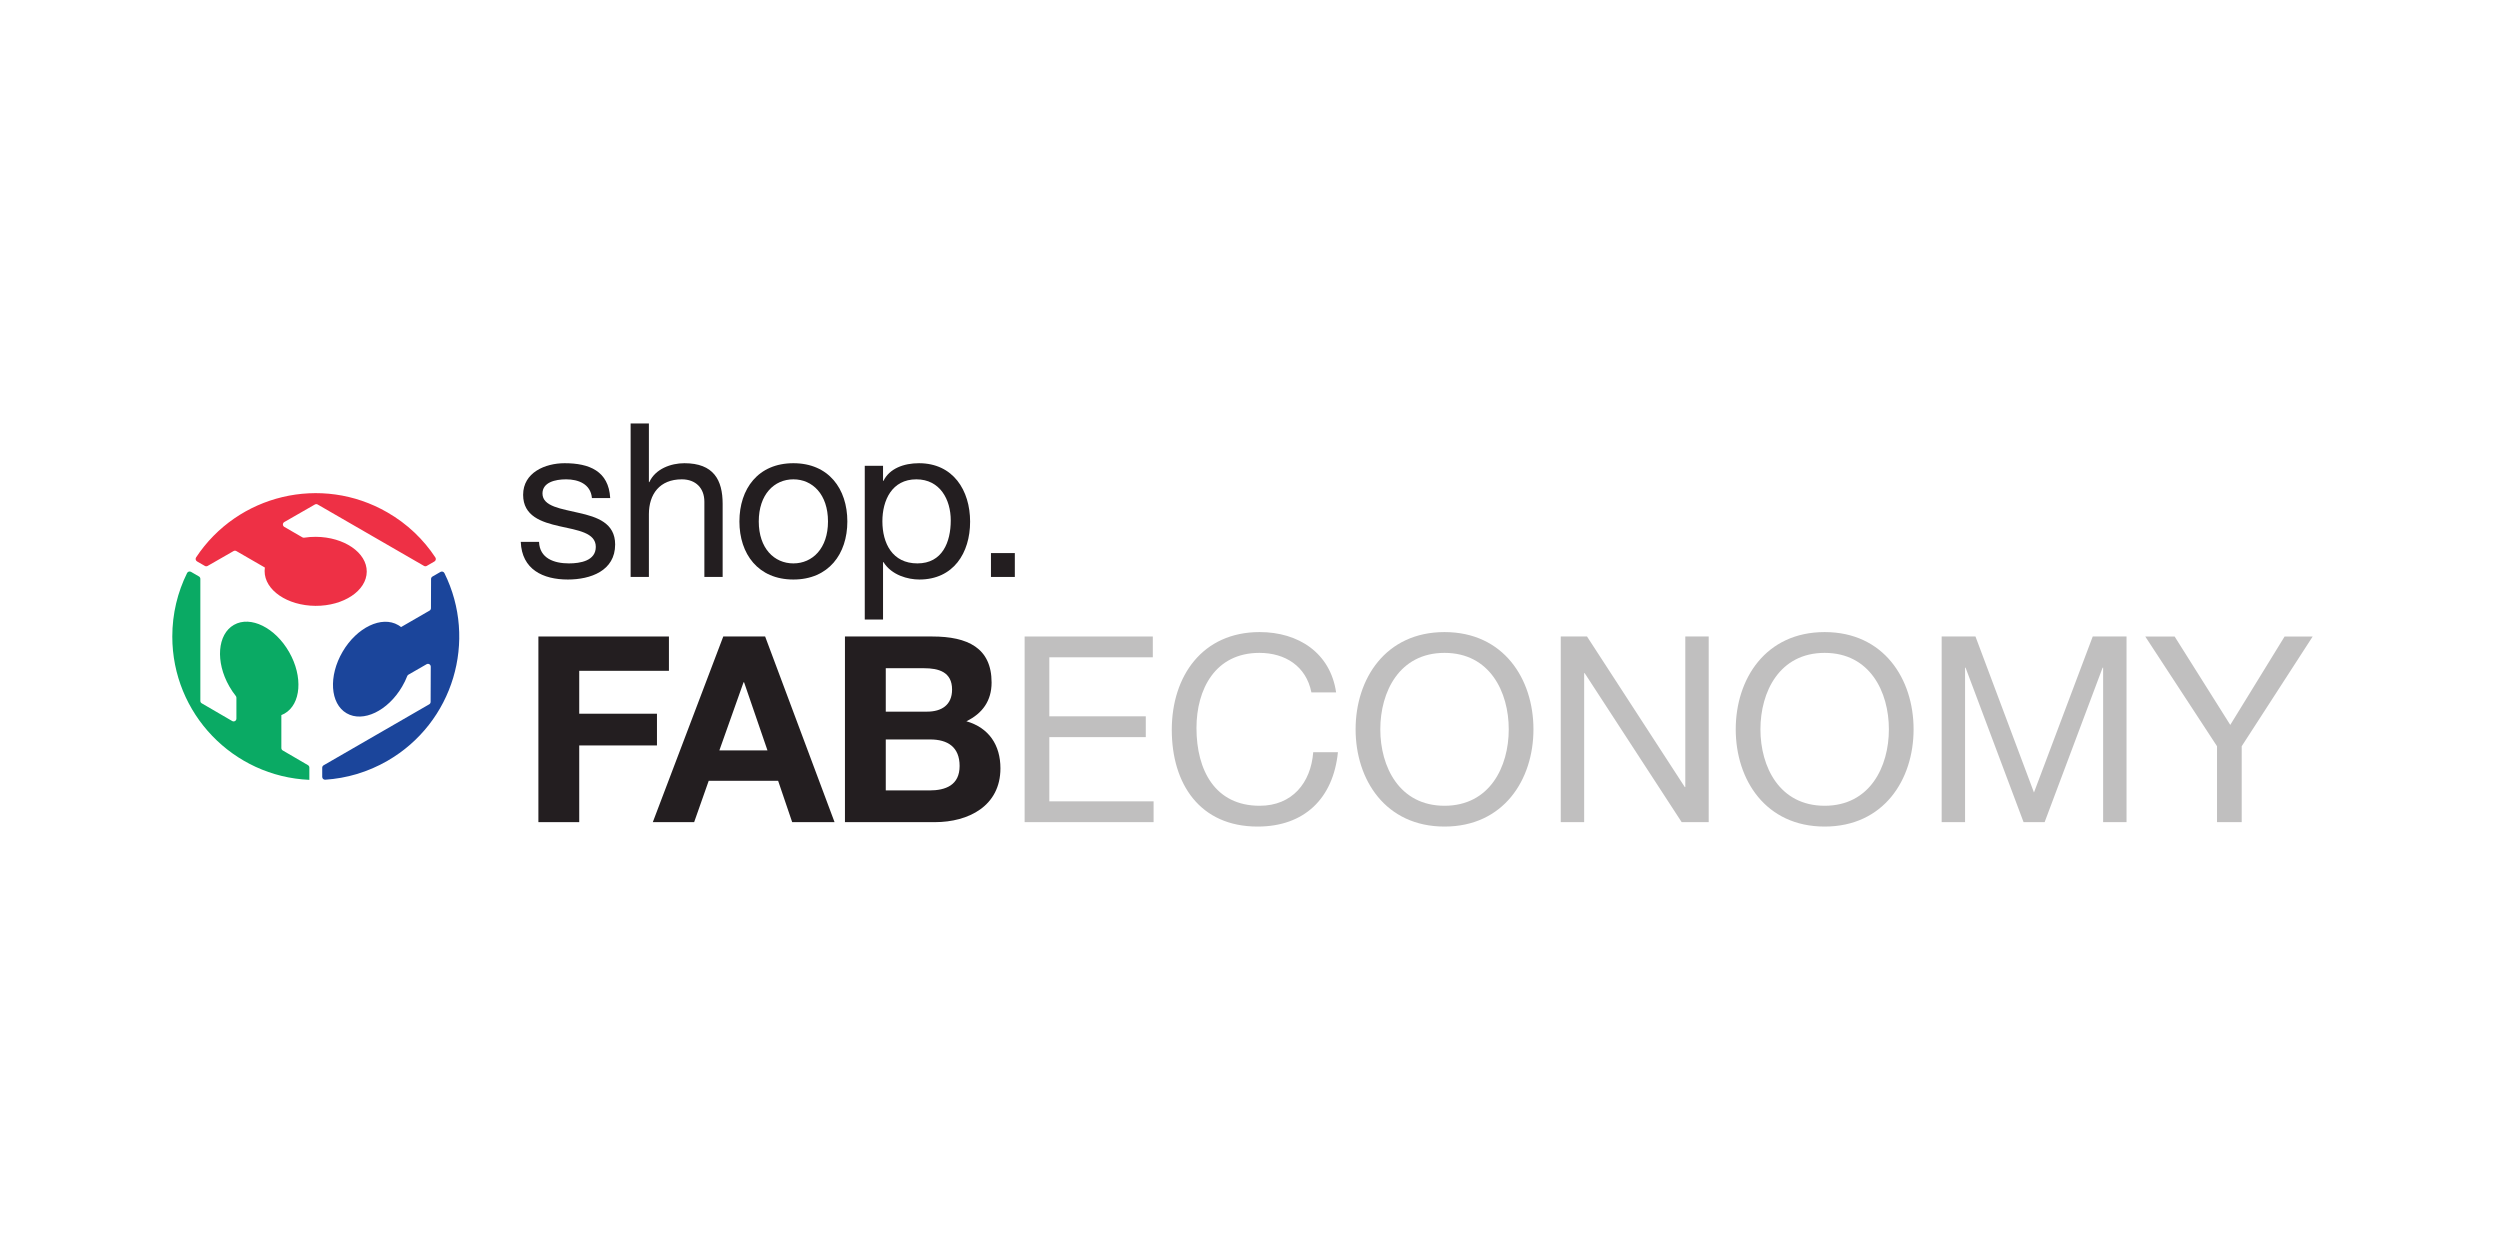
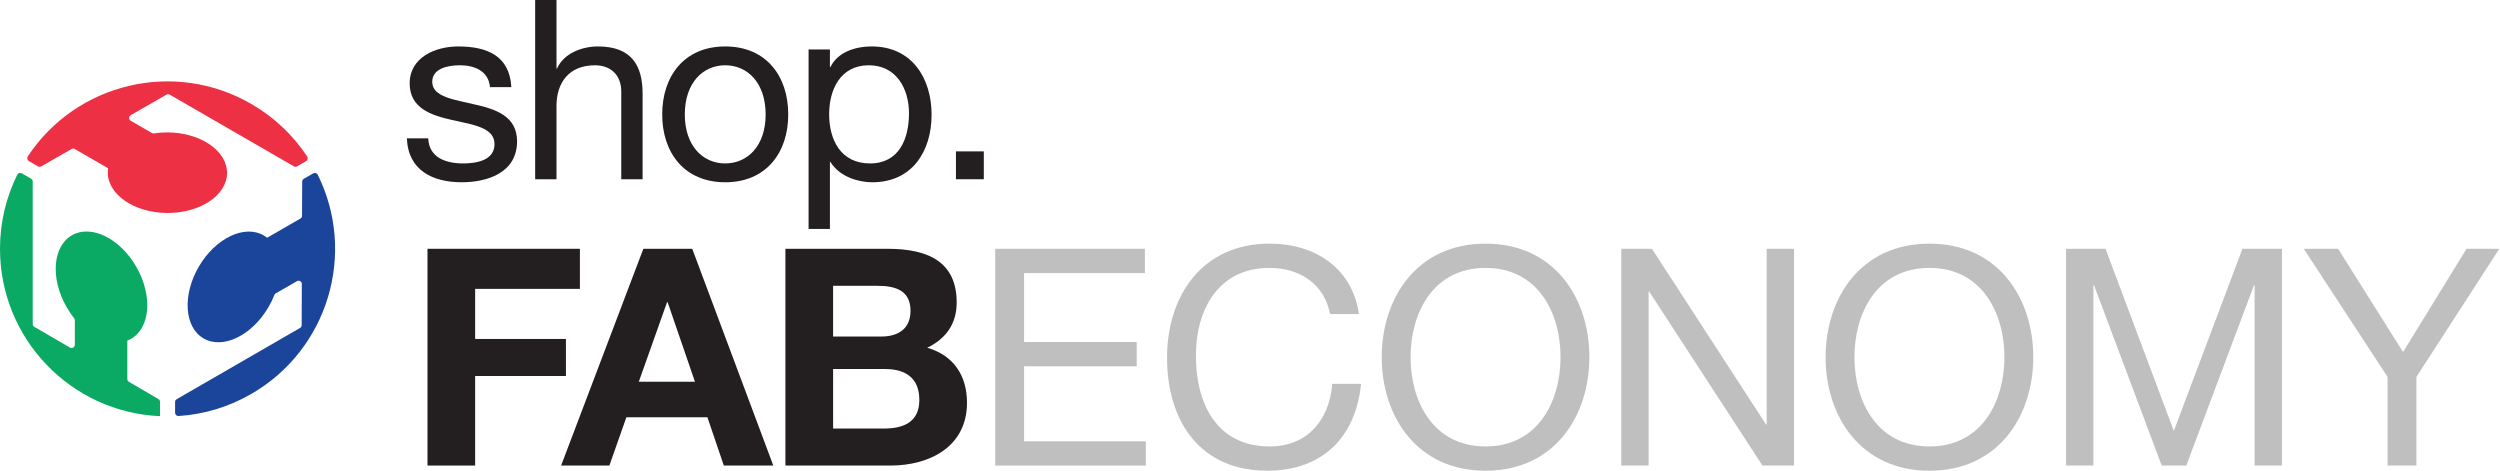
- <svg xmlns="http://www.w3.org/2000/svg" version="1.1" id="shopfab" x="0px" y="0px" width="500px" height="250px" viewBox="0 0 500 250" enable-background="new 0 0 500 250" xml:space="preserve">
-   <g>
-     <path fill="#0AAA64" d="M61.87,155.971v-2.457c0-0.199-0.106-0.383-0.277-0.483l-5.046-2.941c-0.172-0.1-0.277-0.284-0.277-0.483   v-6.588c0.211-0.085,0.425-0.18,0.626-0.297c3.317-1.879,3.737-7.387,0.943-12.287c-2.785-4.905-7.735-7.352-11.047-5.465   c-3.315,1.878-3.739,7.383-0.942,12.285c0.398,0.702,0.841,1.353,1.313,1.945c0.077,0.097,0.119,0.214,0.119,0.337v4.188   c0,0.431-0.467,0.7-0.84,0.483l-6.094-3.546c-0.172-0.1-0.278-0.284-0.278-0.483v-24.406c0-0.2-0.106-0.384-0.279-0.484   l-1.586-0.916c-0.28-0.162-0.644-0.056-0.788,0.234c-1.896,3.834-2.958,8.133-2.958,12.698   C34.46,142.728,46.611,155.305,61.87,155.971" />
-     <path fill="#EE3045" d="M46.713,110.212c0.173-0.099,0.385-0.099,0.557,0.001l5.702,3.293c-0.033,0.228-0.048,0.462-0.048,0.697   c-0.022,3.811,4.525,6.928,10.167,6.967c5.641,0.032,10.235-3.029,10.258-6.841c0.022-3.809-4.534-6.924-10.173-6.964   c-0.803-0.005-1.587,0.054-2.338,0.172c-0.123,0.019-0.247-0.003-0.355-0.066l-3.624-2.095c-0.373-0.216-0.372-0.754,0.002-0.968   l6.116-3.509c0.173-0.099,0.385-0.099,0.557,0.001l21.262,12.28c0.173,0.1,0.386,0.1,0.559,0l1.529-0.883   c0.279-0.161,0.37-0.528,0.193-0.797c-2.377-3.61-5.592-6.713-9.591-9.017c-13.22-7.635-29.972-3.564-38.27,9.001   c-0.177,0.269-0.087,0.636,0.191,0.797l1.564,0.903c0.172,0.1,0.385,0.1,0.557,0.001L46.713,110.212z" />
-     <path fill="#1B459B" d="M86.191,121.638c-0.001,0.199-0.107,0.382-0.279,0.482l-5.702,3.295c-0.18-0.148-0.366-0.28-0.573-0.398   c-3.287-1.922-8.27,0.459-11.117,5.328c-2.848,4.869-2.497,10.376,0.791,12.301c3.287,1.926,8.264-0.458,11.114-5.331   c0.408-0.69,0.751-1.397,1.023-2.103c0.045-0.116,0.126-0.212,0.234-0.275l3.632-2.092c0.373-0.215,0.839,0.056,0.838,0.486   l-0.027,7.047c-0.001,0.199-0.107,0.382-0.279,0.482l-21.123,12.199c-0.173,0.1-0.279,0.284-0.279,0.484v1.834   c0,0.323,0.274,0.586,0.596,0.565c4.263-0.276,8.511-1.505,12.459-3.782c13.185-7.618,18.044-24.086,11.384-37.541   c-0.143-0.289-0.507-0.396-0.787-0.235l-1.604,0.925c-0.172,0.099-0.279,0.283-0.28,0.482L86.191,121.638z" />
-   </g>
+ <svg xmlns="http://www.w3.org/2000/svg" version="1.1" id="shop" x="0px" y="0px" width="145.917px" height="27.475px" viewBox="0 0 145.917 27.475" enable-background="new 0 0 145.917 27.475" xml:space="preserve">
  <g>
    <g>
-       <path fill="#231E20" d="M107.681,127.299h26.105v6.864h-17.941v8.58h15.548v6.345h-15.548v15.34h-8.165V127.299z" />
-       <path fill="#231E20" d="M144.654,127.299h8.373l13.884,37.129h-8.476l-2.809-8.268h-13.884l-2.912,8.268h-8.268L144.654,127.299z     M143.874,150.076h9.62l-4.68-13.624h-0.104L143.874,150.076z" />
-       <path fill="#231E20" d="M168.99,127.299h17.473c7.072,0,11.856,2.288,11.856,9.204c0,3.641-1.82,6.188-5.044,7.749    c4.524,1.3,6.812,4.784,6.812,9.413c0,7.54-6.396,10.764-13.104,10.764H168.99V127.299z M177.155,142.328h8.268    c2.86,0,4.992-1.3,4.992-4.42c0-3.536-2.704-4.264-5.616-4.264h-7.644V142.328z M177.155,158.085h8.736    c3.224,0,6.032-1.04,6.032-4.889c0-3.796-2.392-5.304-5.876-5.304h-8.892V158.085z" />
-       <path fill="#C0BFBF" d="M204.924,127.299h25.637v4.16h-20.697v11.805h19.293v4.16h-19.293v12.844h20.854v4.16h-25.793V127.299z" />
-       <path fill="#C0BFBF" d="M262.28,138.48c-1.04-5.252-5.252-7.904-10.4-7.904c-8.841,0-12.585,7.28-12.585,15.028    c0,8.477,3.744,15.549,12.637,15.549c6.5,0,10.244-4.576,10.713-10.713h4.939c-0.936,9.257-6.708,14.873-16.068,14.873    c-11.544,0-17.16-8.528-17.16-19.345c0-10.765,6.136-19.553,17.576-19.553c7.748,0,14.145,4.16,15.289,12.064H262.28z" />
-       <path fill="#C0BFBF" d="M288.905,126.416c11.805,0,17.785,9.36,17.785,19.448c0,10.089-5.979,19.449-17.785,19.449    c-11.805,0-17.784-9.36-17.784-19.449C271.121,135.776,277.101,126.416,288.905,126.416z M288.905,161.153    c9.048,0,12.845-7.801,12.845-15.289s-3.797-15.288-12.845-15.288c-9.048,0-12.845,7.8-12.845,15.288    S279.858,161.153,288.905,161.153z" />
-       <path fill="#C0BFBF" d="M312.151,127.299h5.252l19.553,30.109h0.104v-30.109h4.681v37.129h-5.408l-19.397-29.797h-0.104v29.797    h-4.681V127.299z" />
-       <path fill="#C0BFBF" d="M364.932,126.416c11.805,0,17.785,9.36,17.785,19.448c0,10.089-5.98,19.449-17.785,19.449    s-17.785-9.36-17.785-19.449C347.147,135.776,353.128,126.416,364.932,126.416z M364.932,161.153    c9.049,0,12.845-7.801,12.845-15.289s-3.796-15.288-12.845-15.288s-12.845,7.8-12.845,15.288S355.883,161.153,364.932,161.153z" />
-       <path fill="#C0BFBF" d="M388.333,127.299h6.76l11.701,31.201l11.752-31.201h6.761v37.129h-4.681V133.54h-0.104l-11.597,30.889    h-4.212l-11.597-30.889h-0.104v30.889h-4.68V127.299z" />
-       <path fill="#C0BFBF" d="M448.342,149.244v15.185h-4.939v-15.185l-14.354-21.944h5.877l11.128,17.681l10.868-17.681h5.617    L448.342,149.244z" />
+       <path fill="#0AAA64" d="M9.341,24.291v-0.837c0-0.068-0.036-0.13-0.095-0.164l-1.719-1.002c-0.059-0.034-0.095-0.097-0.095-0.164    v-2.245c0.072-0.029,0.145-0.061,0.213-0.101c1.13-0.64,1.274-2.517,0.321-4.187c-0.949-1.672-2.636-2.505-3.764-1.862    c-1.13,0.64-1.274,2.516-0.321,4.186c0.136,0.239,0.287,0.461,0.447,0.663c0.026,0.033,0.04,0.073,0.04,0.115v1.427    c0,0.147-0.159,0.238-0.286,0.165l-2.077-1.208c-0.059-0.034-0.095-0.097-0.095-0.165v-8.317c0-0.068-0.036-0.131-0.095-0.165    l-0.54-0.312c-0.095-0.055-0.22-0.019-0.268,0.08C0.362,11.503,0,12.968,0,14.524C0,19.778,4.141,24.064,9.341,24.291" />
+       <path fill="#EE3045" d="M4.175,8.698c0.059-0.034,0.131-0.034,0.19,0l1.943,1.122c-0.011,0.078-0.017,0.157-0.017,0.237    c-0.008,1.299,1.542,2.361,3.465,2.374c1.922,0.011,3.488-1.032,3.496-2.331c0.007-1.298-1.545-2.36-3.467-2.373    C9.512,7.726,9.245,7.746,8.989,7.786C8.947,7.793,8.905,7.785,8.868,7.764L7.633,7.05C7.506,6.976,7.506,6.793,7.633,6.72    l2.084-1.196c0.059-0.034,0.131-0.034,0.19,0l7.246,4.185c0.059,0.034,0.131,0.034,0.19,0l0.521-0.301    c0.095-0.055,0.126-0.18,0.066-0.271c-0.81-1.23-1.906-2.288-3.268-3.073C10.157,3.462,4.448,4.849,1.621,9.131    c-0.06,0.092-0.03,0.217,0.065,0.272l0.533,0.308c0.059,0.034,0.131,0.034,0.19,0L4.175,8.698z" />
+       <path fill="#1B459B" d="M17.628,12.592c0,0.068-0.036,0.13-0.095,0.164l-1.943,1.123c-0.061-0.05-0.125-0.095-0.195-0.136    c-1.12-0.655-2.818,0.156-3.788,1.816c-0.971,1.659-0.851,3.536,0.27,4.192c1.12,0.656,2.816-0.156,3.787-1.816    c0.139-0.235,0.256-0.476,0.349-0.717c0.015-0.04,0.043-0.072,0.08-0.094l1.238-0.713c0.127-0.073,0.286,0.019,0.285,0.166    l-0.009,2.401c0,0.068-0.037,0.13-0.095,0.164l-7.198,4.157c-0.059,0.034-0.095,0.097-0.095,0.165v0.625    c0,0.11,0.093,0.2,0.203,0.193c1.453-0.094,2.9-0.513,4.246-1.289c4.493-2.596,6.149-8.208,3.879-12.793    c-0.049-0.099-0.173-0.135-0.268-0.08l-0.546,0.315c-0.059,0.034-0.095,0.096-0.095,0.164L17.628,12.592z" />
+     </g>
+     <g>
+       <g>
+         <path fill="#231E20" d="M24.951,14.521h8.896v2.339h-6.114v2.924h5.298v2.162h-5.298v5.227h-2.782V14.521z" />
+         <path fill="#231E20" d="M37.551,14.521h2.853l4.731,12.652h-2.888l-0.957-2.817h-4.731l-0.992,2.817h-2.817L37.551,14.521z      M37.285,22.282h3.278l-1.595-4.643h-0.035L37.285,22.282z" />
+         <path fill="#231E20" d="M45.844,14.521h5.954c2.41,0,4.04,0.78,4.04,3.136c0,1.241-0.62,2.109-1.719,2.64     c1.542,0.443,2.321,1.63,2.321,3.208c0,2.569-2.18,3.668-4.466,3.668h-6.132V14.521z M48.626,19.642h2.817     c0.975,0,1.701-0.443,1.701-1.506c0-1.205-0.921-1.453-1.914-1.453h-2.605V19.642z M48.626,25.012h2.977     c1.099,0,2.056-0.354,2.056-1.666c0-1.294-0.815-1.807-2.003-1.807h-3.03V25.012z" />
+         <path fill="#C0BFBF" d="M58.089,14.521h8.736v1.418h-7.053v4.023h6.574v1.418h-6.574v4.377h7.106v1.418h-8.79V14.521z" />
+         <path fill="#C0BFBF" d="M77.634,18.331c-0.354-1.79-1.79-2.694-3.544-2.694c-3.013,0-4.289,2.481-4.289,5.121     c0,2.889,1.276,5.299,4.306,5.299c2.215,0,3.491-1.559,3.651-3.651h1.683c-0.319,3.154-2.286,5.068-5.476,5.068     c-3.934,0-5.848-2.906-5.848-6.592c0-3.668,2.091-6.663,5.989-6.663c2.64,0,4.82,1.418,5.21,4.111H77.634z" />
+         <path fill="#C0BFBF" d="M86.707,14.22c4.023,0,6.06,3.19,6.06,6.627c0,3.438-2.038,6.628-6.06,6.628     c-4.023,0-6.06-3.19-6.06-6.628C80.647,17.409,82.684,14.22,86.707,14.22z M86.707,26.057c3.083,0,4.377-2.658,4.377-5.21     s-1.294-5.21-4.377-5.21c-3.083,0-4.377,2.658-4.377,5.21S83.624,26.057,86.707,26.057z" />
+         <path fill="#C0BFBF" d="M94.628,14.521h1.79l6.663,10.26h0.036v-10.26h1.595v12.652h-1.843l-6.61-10.154h-0.035v10.154h-1.595     V14.521z" />
+         <path fill="#C0BFBF" d="M112.615,14.22c4.023,0,6.061,3.19,6.061,6.627c0,3.438-2.038,6.628-6.061,6.628s-6.061-3.19-6.061-6.628     C106.554,17.409,108.592,14.22,112.615,14.22z M112.615,26.057c3.084,0,4.377-2.658,4.377-5.21s-1.294-5.21-4.377-5.21     s-4.377,2.658-4.377,5.21S109.531,26.057,112.615,26.057z" />
+         <path fill="#C0BFBF" d="M120.589,14.521h2.304l3.987,10.632l4.005-10.632h2.304v12.652h-1.595V16.647h-0.035l-3.952,10.526     h-1.435l-3.952-10.526h-0.036v10.526h-1.595V14.521z" />
+         <path fill="#C0BFBF" d="M141.038,21.999v5.174h-1.683v-5.174l-4.891-7.478h2.003l3.792,6.025l3.704-6.025h1.914L141.038,21.999z" />
+       </g>
+     </g>
+     <g>
+       <path fill="#231E20" d="M24.994,8.074c0.044,1.114,1.011,1.465,2.037,1.465c0.777,0,1.832-0.176,1.832-1.128    c0-0.967-1.231-1.128-2.476-1.407c-1.231-0.278-2.476-0.689-2.476-2.139c0-1.524,1.509-2.154,2.828-2.154    c1.67,0,3.004,0.527,3.106,2.374h-1.245C28.511,4.118,27.661,3.81,26.84,3.81c-0.747,0-1.612,0.205-1.612,0.967    c0,0.894,1.319,1.04,2.476,1.319c1.245,0.279,2.476,0.689,2.476,2.154c0,1.802-1.685,2.388-3.223,2.388    c-1.7,0-3.136-0.689-3.209-2.564H24.994z" />
+       <path fill="#231E20" d="M31.236,0h1.245v4h0.029c0.41-0.908,1.48-1.289,2.389-1.289c1.993,0,2.608,1.143,2.608,2.769v4.982h-1.246    V5.334c0-0.923-0.586-1.524-1.538-1.524c-1.509,0-2.242,1.011-2.242,2.374v4.279h-1.245V0z" />
+       <path fill="#231E20" d="M42.329,2.711c2.403,0,3.678,1.744,3.678,3.971c0,2.213-1.275,3.956-3.678,3.956s-3.678-1.744-3.678-3.956    C38.651,4.454,39.926,2.711,42.329,2.711z M42.329,9.539c1.304,0,2.359-1.026,2.359-2.857c0-1.846-1.055-2.872-2.359-2.872    c-1.304,0-2.359,1.026-2.359,2.872C39.97,8.513,41.025,9.539,42.329,9.539z" />
+       <path fill="#231E20" d="M47.194,2.887h1.246v1.026h0.029c0.41-0.835,1.377-1.202,2.418-1.202c2.33,0,3.487,1.846,3.487,3.986    s-1.143,3.942-3.458,3.942c-0.777,0-1.89-0.293-2.447-1.187h-0.029v3.912h-1.246V2.887z M50.71,3.81    c-1.67,0-2.315,1.436-2.315,2.857c0,1.495,0.674,2.872,2.389,2.872c1.7,0,2.271-1.451,2.271-2.93    C53.055,5.187,52.322,3.81,50.71,3.81z" />
+       <path fill="#231E20" d="M55.795,8.836h1.626v1.626h-1.626V8.836z" />
    </g>
  </g>
-   <g>
-     <path fill="#231E20" d="M107.807,108.38c0.129,3.268,2.967,4.3,5.977,4.3c2.279,0,5.375-0.516,5.375-3.311   c0-2.838-3.612-3.311-7.267-4.128c-3.612-0.817-7.267-2.021-7.267-6.278c0-4.472,4.429-6.321,8.299-6.321   c4.902,0,8.815,1.548,9.116,6.966h-3.655c-0.258-2.838-2.752-3.741-5.16-3.741c-2.193,0-4.73,0.602-4.73,2.838   c0,2.623,3.87,3.053,7.267,3.87c3.655,0.817,7.267,2.021,7.267,6.321c0,5.289-4.945,7.009-9.459,7.009   c-4.988,0-9.202-2.021-9.417-7.525H107.807z" />
-     <path fill="#231E20" d="M126.125,84.687h3.655v11.739h0.086c1.204-2.666,4.343-3.784,7.009-3.784c5.848,0,7.654,3.354,7.654,8.127   v14.62h-3.655v-15.05c0-2.709-1.72-4.472-4.515-4.472c-4.429,0-6.579,2.967-6.579,6.966v12.556h-3.655V84.687z" />
-     <path fill="#231E20" d="M158.676,92.642c7.052,0,10.793,5.117,10.793,11.653c0,6.493-3.741,11.61-10.793,11.61   s-10.793-5.117-10.793-11.61C147.883,97.759,151.624,92.642,158.676,92.642z M158.676,112.68c3.827,0,6.923-3.01,6.923-8.385   c0-5.418-3.096-8.428-6.923-8.428c-3.827,0-6.923,3.01-6.923,8.428C151.753,109.67,154.849,112.68,158.676,112.68z" />
-     <path fill="#231E20" d="M172.952,93.158h3.655v3.01h0.086c1.204-2.451,4.042-3.526,7.095-3.526c6.837,0,10.234,5.418,10.234,11.696   s-3.354,11.567-10.148,11.567c-2.279,0-5.547-0.86-7.181-3.483h-0.086v11.48h-3.655V93.158z M183.271,95.867   c-4.902,0-6.794,4.214-6.794,8.385c0,4.386,1.978,8.428,7.009,8.428c4.988,0,6.665-4.257,6.665-8.6   C190.151,99.909,188.001,95.867,183.271,95.867z" />
-     <path fill="#231E20" d="M198.192,110.616h4.773v4.773h-4.773V110.616z" />
-   </g>
</svg>
